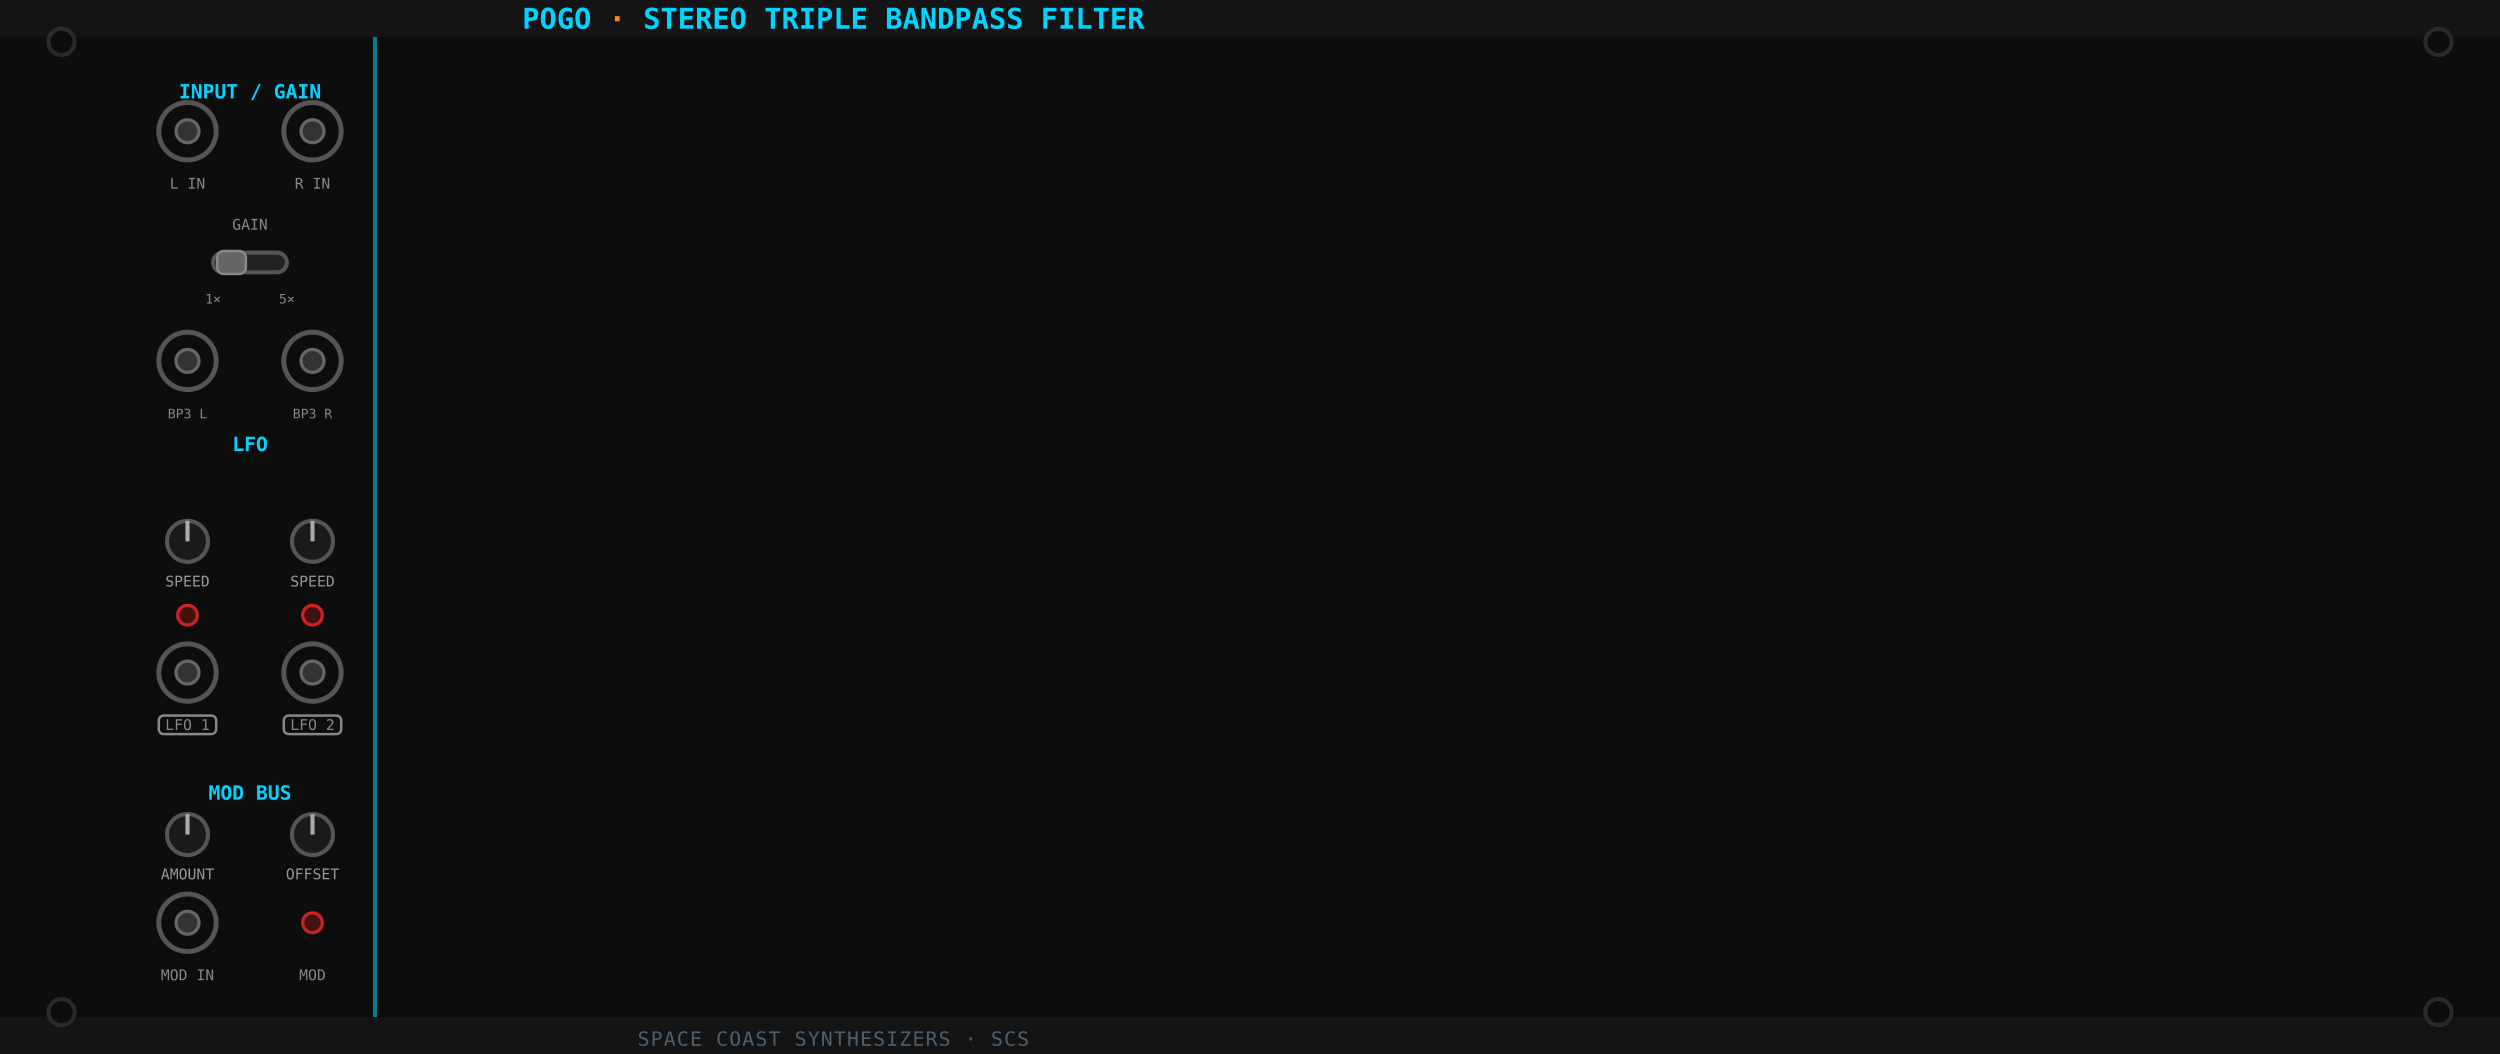
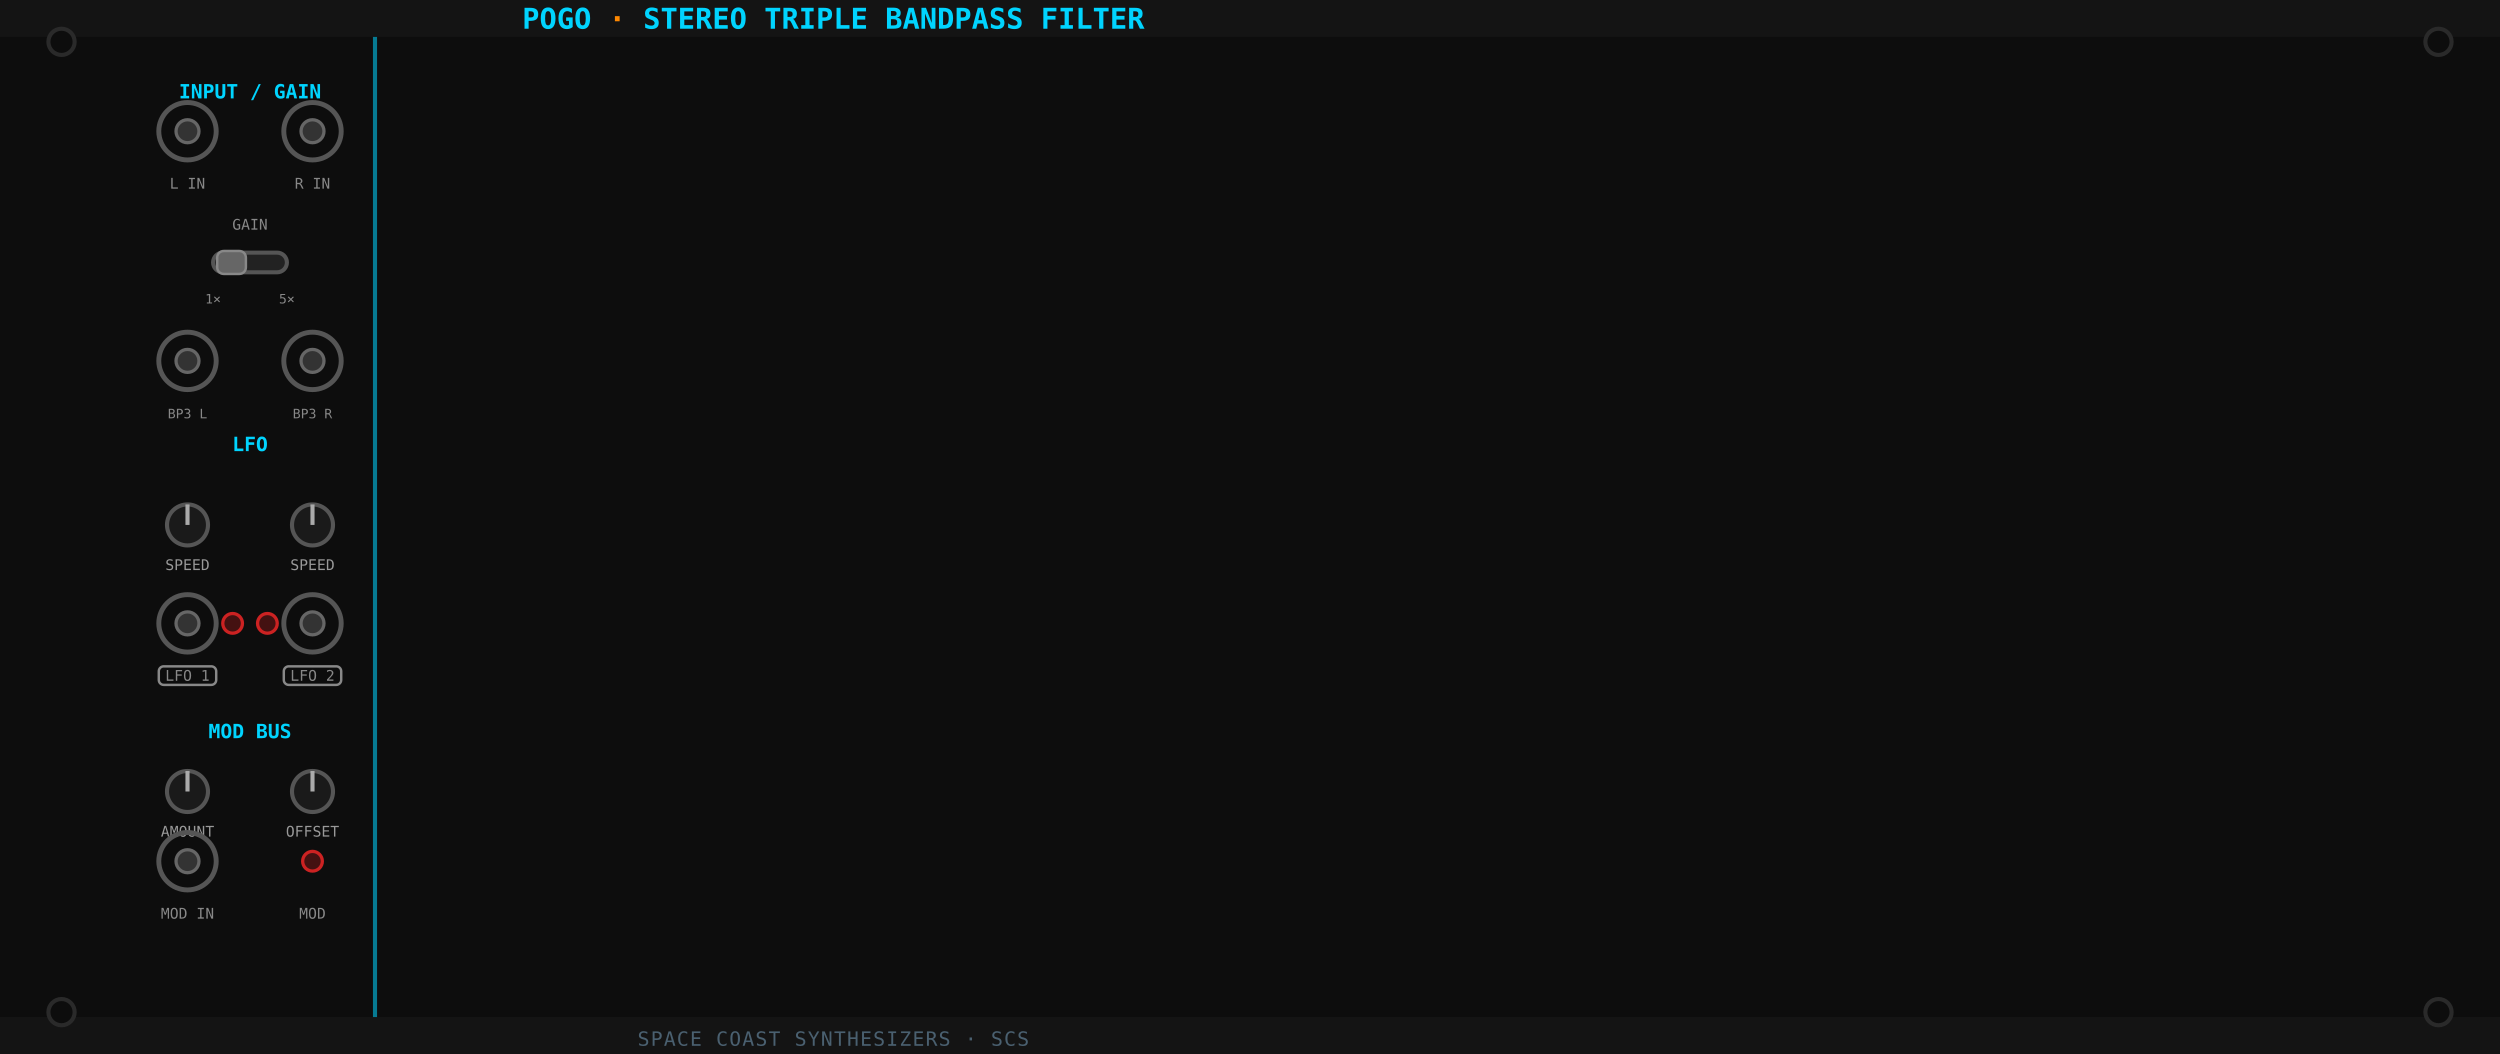
<svg xmlns="http://www.w3.org/2000/svg" width="304.8mm" height="128.5mm" viewBox="0 0 304.80 128.5">
  <rect x="0" y="0" width="304.8" height="128.5" fill="#0d0d0d" />
  <rect x="0" y="0" width="304.8" height="4.5" fill="#141414" />
  <rect x="0" y="124.0" width="304.8" height="4.5" fill="#141414" />
  <circle cx="7.5" cy="5.1" r="1.6" fill="#0d0d0d" stroke="#2a2a2a" stroke-width="0.5" />
  <circle cx="297.3" cy="5.1" r="1.6" fill="#0d0d0d" stroke="#2a2a2a" stroke-width="0.5" />
  <circle cx="7.5" cy="123.4" r="1.6" fill="#0d0d0d" stroke="#2a2a2a" stroke-width="0.5" />
  <circle cx="297.3" cy="123.4" r="1.6" fill="#0d0d0d" stroke="#2a2a2a" stroke-width="0.5" />
  <text x="101.60" y="3.5" fill="#00d4ff" font-family="monospace" font-size="3.5" font-weight="bold" text-anchor="middle">POGO  <tspan fill="#ff8800">·</tspan> STEREO TRIPLE BANDPASS FILTER</text>
  <text x="101.60" y="127.5" fill="#4a6070" font-family="monospace" font-size="2.4" text-anchor="middle" letter-spacing="0.15">SPACE COAST SYNTHESIZERS  ·  SCS</text>
  <line x1="45.72" y1="4.5" x2="45.72" y2="124.0" stroke="#00d4ff" stroke-width="0.5" opacity="0.55" />
  <text x="30.48" y="12.0" fill="#00d4ff" font-family="monospace" font-size="2.4" text-anchor="middle" font-weight="bold">INPUT / GAIN</text>
  <text x="30.48" y="55.0" fill="#00d4ff" font-family="monospace" font-size="2.4" text-anchor="middle" font-weight="bold">LFO</text>
-   <text x="30.48" y="97.5" fill="#00d4ff" font-family="monospace" font-size="2.4" text-anchor="middle" font-weight="bold">MOD BUS</text>
+   <text x="30.48" y="90.0" fill="#00d4ff" font-family="monospace" font-size="2.4" text-anchor="middle" font-weight="bold">MOD BUS</text>
  <circle cx="22.86" cy="16.0" r="3.5" fill="none" stroke="#555" stroke-width="0.6" />
  <circle cx="22.86" cy="16.0" r="1.4" fill="#333" stroke="#666" stroke-width="0.4" />
  <text x="22.86" y="23.0" fill="#888" font-family="monospace" font-size="1.8" text-anchor="middle">L IN</text>
  <circle cx="38.1" cy="16.0" r="3.5" fill="none" stroke="#555" stroke-width="0.6" />
  <circle cx="38.1" cy="16.0" r="1.4" fill="#333" stroke="#666" stroke-width="0.4" />
  <text x="38.1" y="23.0" fill="#888" font-family="monospace" font-size="1.8" text-anchor="middle">R IN</text>
  <text x="30.48" y="28.0" fill="#888" font-family="monospace" font-size="1.8" text-anchor="middle">GAIN</text>
  <rect x="25.98" y="30.80" width="9" height="2.4" rx="1.2" fill="#222" stroke="#555" stroke-width="0.5" />
  <rect x="26.48" y="30.60" width="3.5" height="2.8" rx="0.8" fill="#666" stroke="#888" stroke-width="0.3" />
  <text x="25.98" y="37.0" fill="#888" font-family="monospace" font-size="1.6" text-anchor="middle">1×</text>
  <text x="34.98" y="37.0" fill="#888" font-family="monospace" font-size="1.6" text-anchor="middle">5×</text>
  <circle cx="22.86" cy="44.0" r="3.5" fill="none" stroke="#555" stroke-width="0.6" />
  <circle cx="22.86" cy="44.0" r="1.4" fill="#333" stroke="#666" stroke-width="0.4" />
  <text x="22.86" y="51.0" fill="#888" font-family="monospace" font-size="1.6" text-anchor="middle">BP3 L</text>
  <circle cx="38.1" cy="44.0" r="3.5" fill="none" stroke="#555" stroke-width="0.6" />
  <circle cx="38.1" cy="44.0" r="1.4" fill="#333" stroke="#666" stroke-width="0.4" />
  <text x="38.1" y="51.0" fill="#888" font-family="monospace" font-size="1.6" text-anchor="middle">BP3 R</text>
-   <circle cx="22.86" cy="66.0" r="2.5" fill="#1a1a1a" stroke="#555" stroke-width="0.5" />
-   <line x1="22.86" y1="66.0" x2="22.86" y2="63.5" stroke="#aaa" stroke-width="0.5" />
-   <text x="22.86" y="71.5" fill="#999" font-family="monospace" font-size="1.8" text-anchor="middle">SPEED</text>
-   <circle cx="38.1" cy="66.0" r="2.5" fill="#1a1a1a" stroke="#555" stroke-width="0.5" />
-   <line x1="38.1" y1="66.0" x2="38.1" y2="63.5" stroke="#aaa" stroke-width="0.5" />
-   <text x="38.1" y="71.5" fill="#999" font-family="monospace" font-size="1.8" text-anchor="middle">SPEED</text>
-   <circle cx="22.86" cy="75.0" r="1.2" fill="#441111" stroke="#cc2222" stroke-width="0.4" />
-   <circle cx="38.1" cy="75.0" r="1.2" fill="#441111" stroke="#cc2222" stroke-width="0.4" />
-   <circle cx="22.86" cy="82.0" r="3.5" fill="none" stroke="#555" stroke-width="0.6" />
-   <circle cx="22.86" cy="82.0" r="1.4" fill="#333" stroke="#666" stroke-width="0.4" />
-   <rect x="19.36" y="87.24" width="7.0" height="2.26" rx="0.6" fill="none" stroke="#888" stroke-width="0.3" />
-   <text x="22.86" y="89.0" fill="#888" font-family="monospace" font-size="1.8" text-anchor="middle">LFO 1</text>
-   <circle cx="38.1" cy="82.0" r="3.5" fill="none" stroke="#555" stroke-width="0.6" />
-   <circle cx="38.1" cy="82.0" r="1.4" fill="#333" stroke="#666" stroke-width="0.4" />
-   <rect x="34.60" y="87.24" width="7.0" height="2.26" rx="0.6" fill="none" stroke="#888" stroke-width="0.3" />
-   <text x="38.1" y="89.0" fill="#888" font-family="monospace" font-size="1.8" text-anchor="middle">LFO 2</text>
-   <circle cx="22.86" cy="101.75" r="2.5" fill="#1a1a1a" stroke="#555" stroke-width="0.5" />
-   <line x1="22.86" y1="101.75" x2="22.86" y2="99.25" stroke="#aaa" stroke-width="0.5" />
-   <text x="22.86" y="107.2" fill="#999" font-family="monospace" font-size="1.8" text-anchor="middle">AMOUNT</text>
-   <circle cx="38.1" cy="101.75" r="2.5" fill="#1a1a1a" stroke="#555" stroke-width="0.5" />
-   <line x1="38.1" y1="101.75" x2="38.1" y2="99.25" stroke="#aaa" stroke-width="0.5" />
-   <text x="38.1" y="107.2" fill="#999" font-family="monospace" font-size="1.8" text-anchor="middle">OFFSET</text>
-   <circle cx="22.86" cy="112.5" r="3.5" fill="none" stroke="#555" stroke-width="0.6" />
-   <circle cx="22.86" cy="112.5" r="1.4" fill="#333" stroke="#666" stroke-width="0.4" />
-   <text x="22.86" y="119.5" fill="#888" font-family="monospace" font-size="1.8" text-anchor="middle">MOD IN</text>
-   <circle cx="38.1" cy="112.5" r="1.2" fill="#441111" stroke="#cc2222" stroke-width="0.4" />
-   <text x="38.1" y="119.5" fill="#888" font-family="monospace" font-size="1.8" text-anchor="middle">MOD</text>
+   <circle cx="22.86" cy="64.0" r="2.5" fill="#1a1a1a" stroke="#555" stroke-width="0.5" />
+   <line x1="22.86" y1="64.0" x2="22.86" y2="61.5" stroke="#aaa" stroke-width="0.5" />
+   <text x="22.86" y="69.5" fill="#999" font-family="monospace" font-size="1.8" text-anchor="middle">SPEED</text>
+   <circle cx="38.1" cy="64.0" r="2.5" fill="#1a1a1a" stroke="#555" stroke-width="0.5" />
+   <line x1="38.1" y1="64.0" x2="38.1" y2="61.5" stroke="#aaa" stroke-width="0.5" />
+   <text x="38.1" y="69.5" fill="#999" font-family="monospace" font-size="1.8" text-anchor="middle">SPEED</text>
+   <circle cx="28.36" cy="76.0" r="1.2" fill="#441111" stroke="#cc2222" stroke-width="0.4" />
+   <circle cx="32.6" cy="76.0" r="1.2" fill="#441111" stroke="#cc2222" stroke-width="0.4" />
+   <circle cx="22.86" cy="76.0" r="3.5" fill="none" stroke="#555" stroke-width="0.6" />
+   <circle cx="22.86" cy="76.0" r="1.4" fill="#333" stroke="#666" stroke-width="0.4" />
+   <rect x="19.36" y="81.24" width="7.0" height="2.26" rx="0.6" fill="none" stroke="#888" stroke-width="0.3" />
+   <text x="22.86" y="83.0" fill="#888" font-family="monospace" font-size="1.8" text-anchor="middle">LFO 1</text>
+   <circle cx="38.1" cy="76.0" r="3.5" fill="none" stroke="#555" stroke-width="0.6" />
+   <circle cx="38.1" cy="76.0" r="1.4" fill="#333" stroke="#666" stroke-width="0.4" />
+   <rect x="34.60" y="81.24" width="7.0" height="2.26" rx="0.6" fill="none" stroke="#888" stroke-width="0.3" />
+   <text x="38.1" y="83.0" fill="#888" font-family="monospace" font-size="1.8" text-anchor="middle">LFO 2</text>
+   <circle cx="22.86" cy="96.5" r="2.5" fill="#1a1a1a" stroke="#555" stroke-width="0.5" />
+   <line x1="22.86" y1="96.5" x2="22.86" y2="94.0" stroke="#aaa" stroke-width="0.5" />
+   <text x="22.86" y="102.0" fill="#999" font-family="monospace" font-size="1.8" text-anchor="middle">AMOUNT</text>
+   <circle cx="38.1" cy="96.5" r="2.5" fill="#1a1a1a" stroke="#555" stroke-width="0.5" />
+   <line x1="38.1" y1="96.5" x2="38.1" y2="94.0" stroke="#aaa" stroke-width="0.5" />
+   <text x="38.1" y="102.0" fill="#999" font-family="monospace" font-size="1.8" text-anchor="middle">OFFSET</text>
+   <circle cx="22.86" cy="105.0" r="3.5" fill="none" stroke="#555" stroke-width="0.6" />
+   <circle cx="22.86" cy="105.0" r="1.4" fill="#333" stroke="#666" stroke-width="0.4" />
+   <text x="22.86" y="112.0" fill="#888" font-family="monospace" font-size="1.8" text-anchor="middle">MOD IN</text>
+   <circle cx="38.1" cy="105.0" r="1.2" fill="#441111" stroke="#cc2222" stroke-width="0.4" />
+   <text x="38.1" y="112.0" fill="#888" font-family="monospace" font-size="1.8" text-anchor="middle">MOD</text>
</svg>
